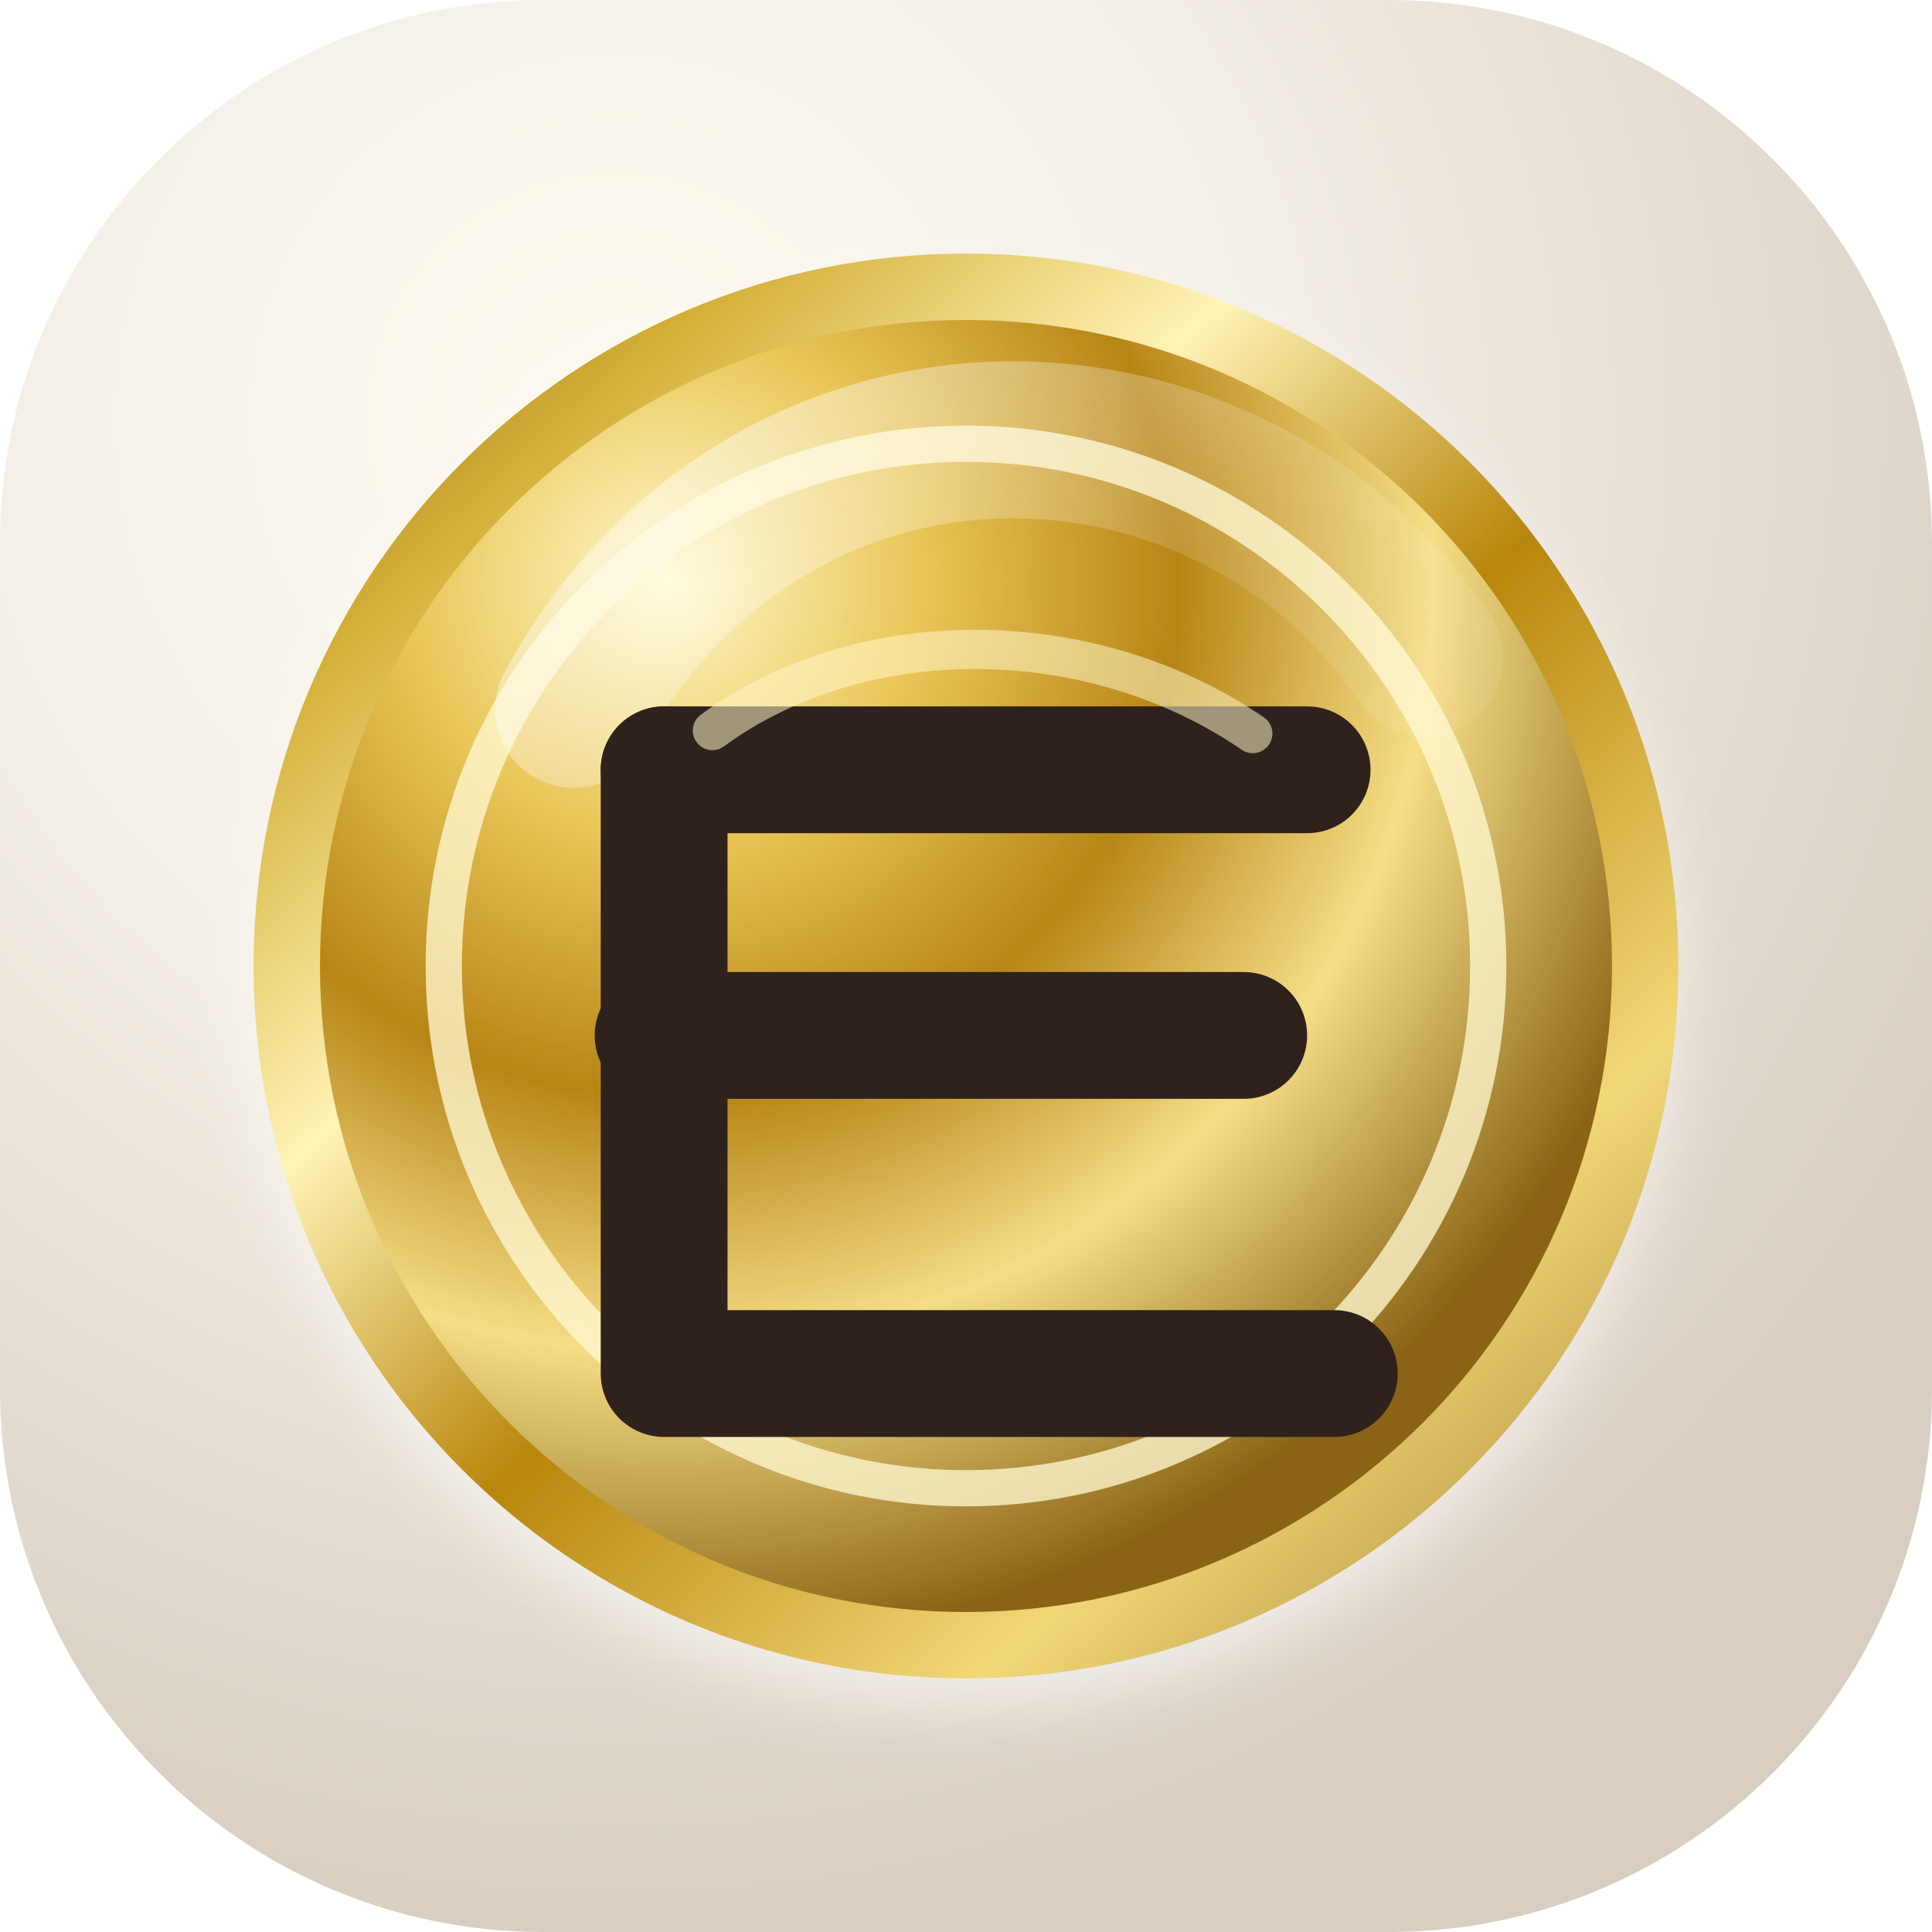
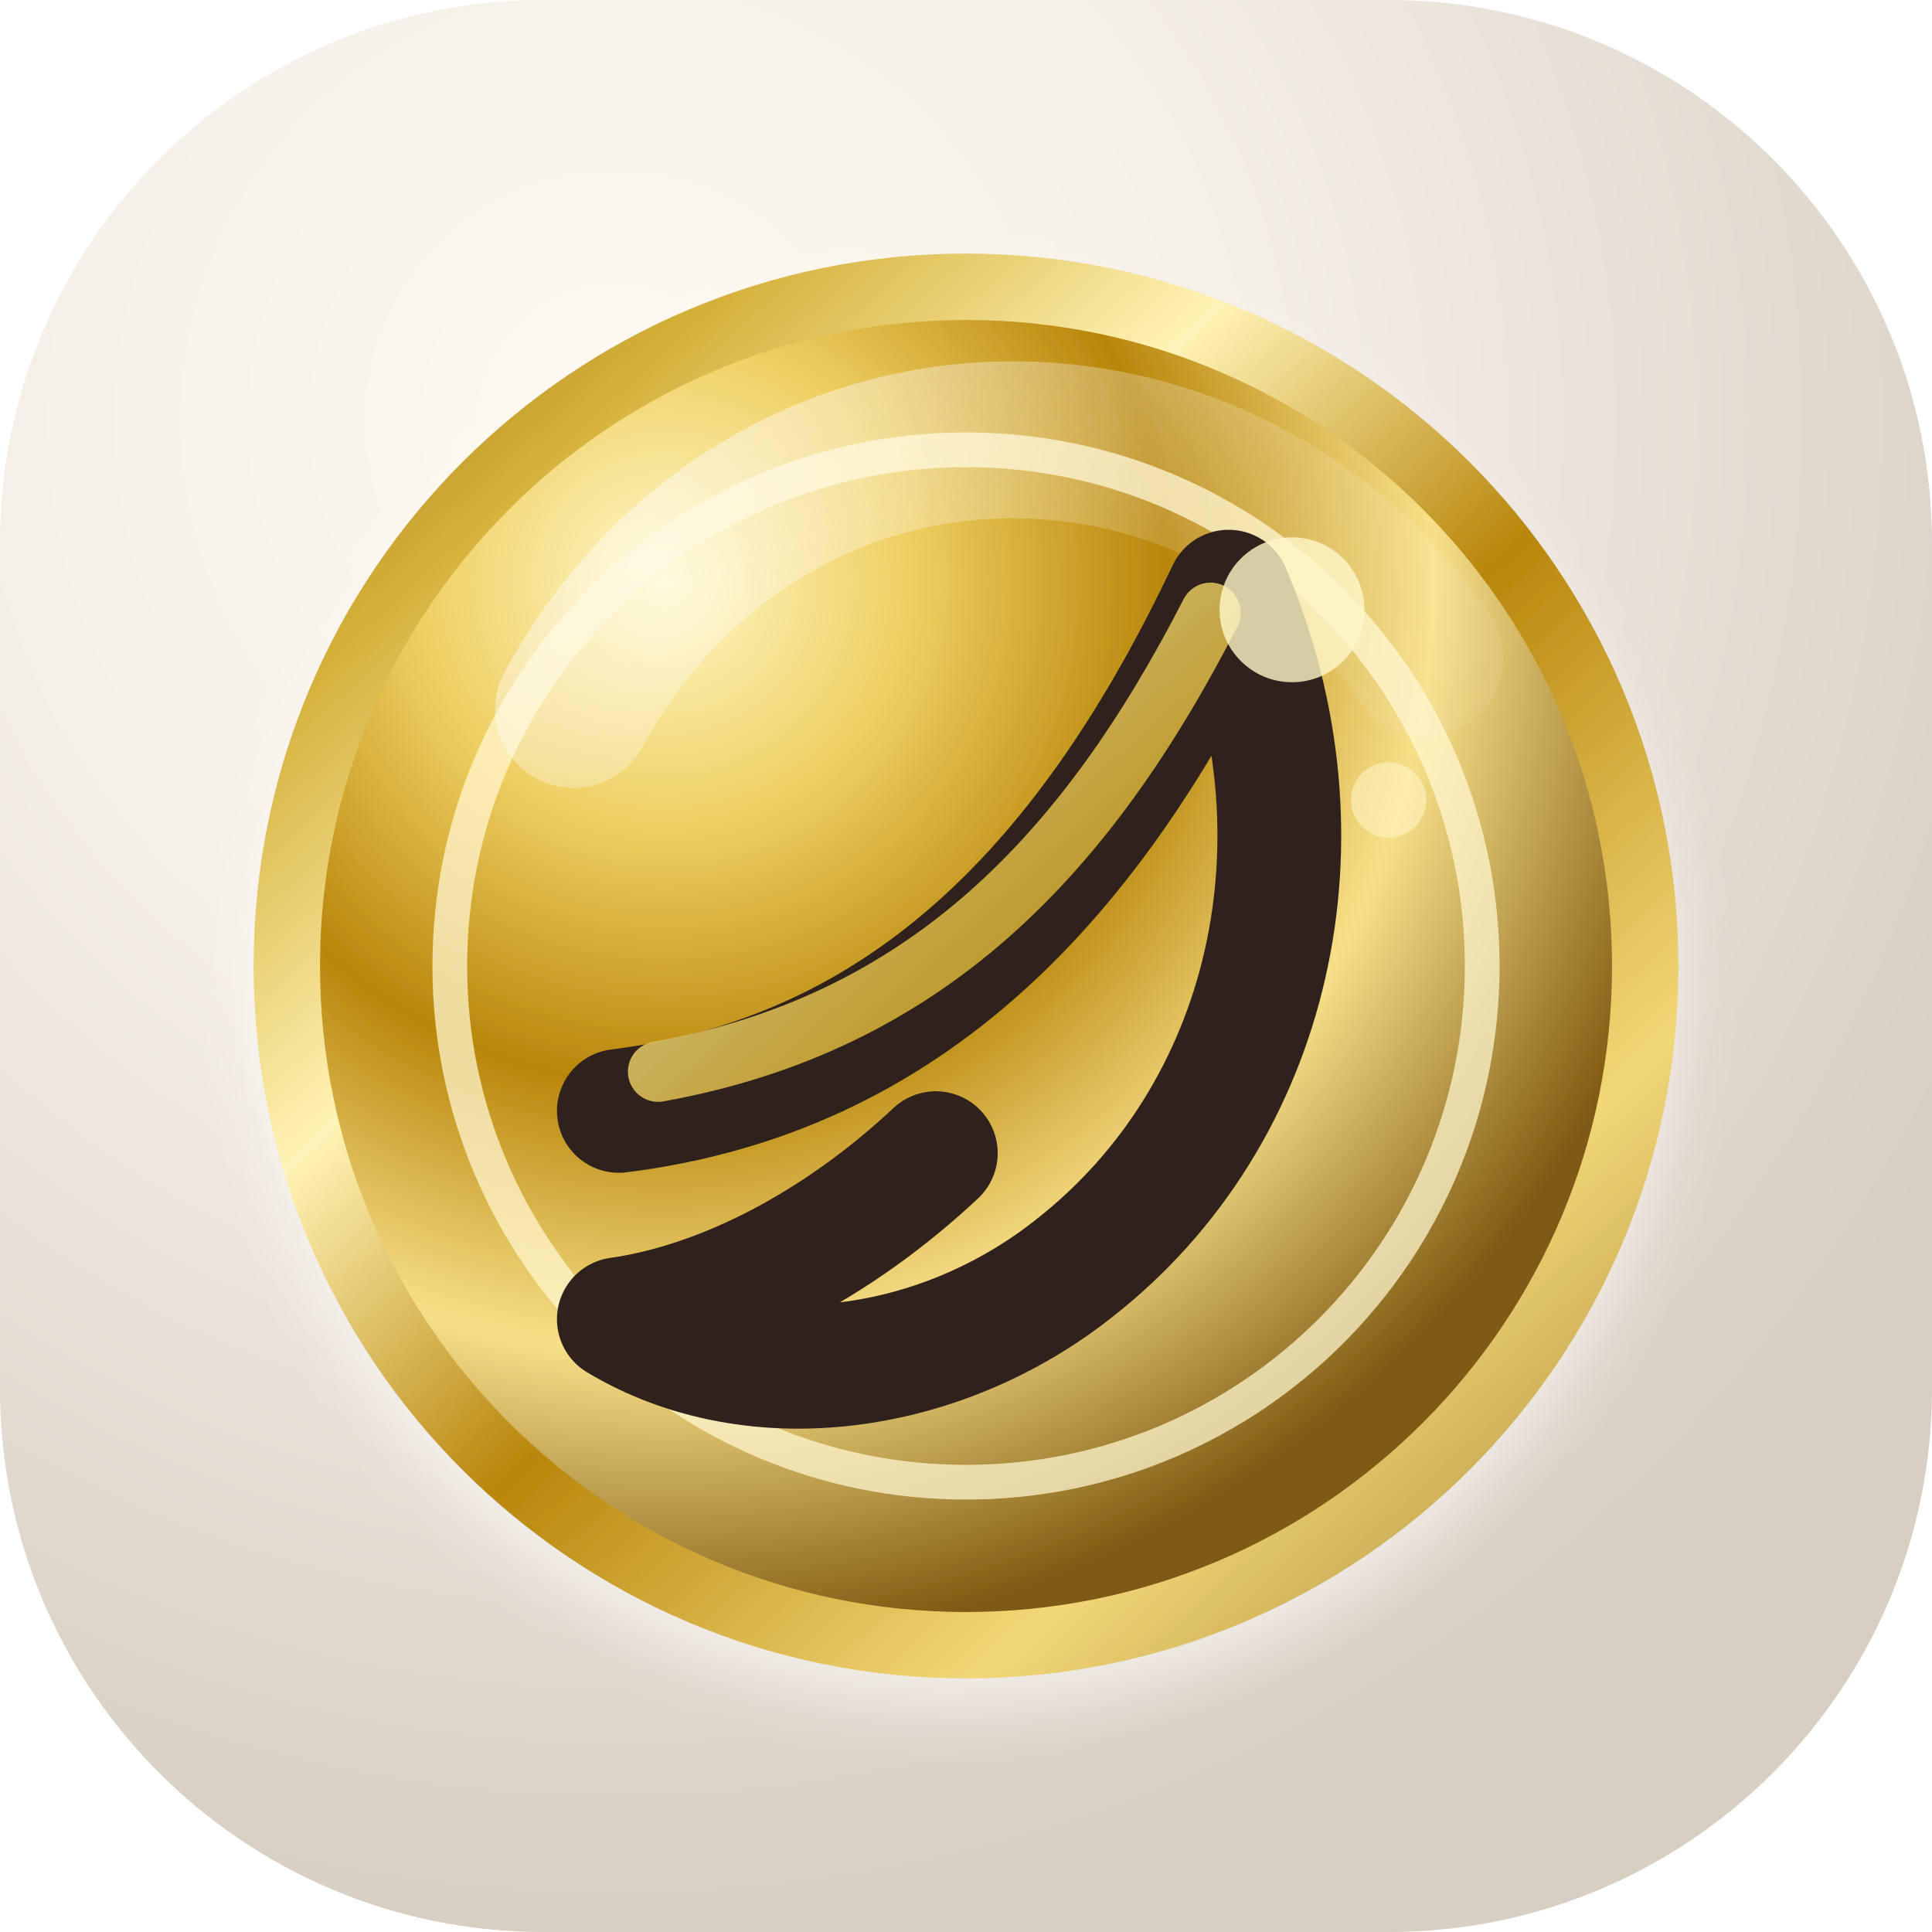
<svg xmlns="http://www.w3.org/2000/svg" viewBox="0 0 64 64" role="img" aria-label="Эталон Клининнг">
  <defs>
    <radialGradient id="softBg" cx="32%" cy="22%" r="78%">
      <stop offset="0%" stop-color="#fffaf0" />
      <stop offset="44%" stop-color="#f3eee6" />
      <stop offset="100%" stop-color="#d8cec1" />
    </radialGradient>
    <radialGradient id="goldCore" cx="28%" cy="22%" r="78%">
      <stop offset="0%" stop-color="#fff8c9" />
-       <stop offset="24%" stop-color="#e9c657" />
-       <stop offset="48%" stop-color="#b78516" />
-       <stop offset="72%" stop-color="#f5dd86" />
-       <stop offset="100%" stop-color="#8a6415" />
+       <stop offset="23%" stop-color="#efcf62" />
+       <stop offset="47%" stop-color="#b8860b" />
+       <stop offset="72%" stop-color="#f7df88" />
+       <stop offset="100%" stop-color="#7f5a12" />
    </radialGradient>
    <linearGradient id="goldStroke" x1="8" y1="6" x2="58" y2="60" gradientUnits="userSpaceOnUse">
      <stop offset="0%" stop-color="#7b5510" />
      <stop offset="18%" stop-color="#d4af37" />
      <stop offset="34%" stop-color="#fff3b6" />
      <stop offset="51%" stop-color="#b8860b" />
      <stop offset="72%" stop-color="#f2d777" />
      <stop offset="100%" stop-color="#7f5a12" />
    </linearGradient>
+     <linearGradient id="leaf" x1="20" y1="20" x2="45" y2="48" gradientUnits="userSpaceOnUse">
+       <stop offset="0%" stop-color="#fbf8dc" />
+       <stop offset="44%" stop-color="#d4af37" />
+       <stop offset="100%" stop-color="#8a6415" />
+     </linearGradient>
    <linearGradient id="shine" x1="14" y1="10" x2="44" y2="46" gradientUnits="userSpaceOnUse">
-       <stop offset="0%" stop-color="#ffffff" stop-opacity=".9" />
+       <stop offset="0%" stop-color="#ffffff" stop-opacity=".92" />
      <stop offset="48%" stop-color="#ffffff" stop-opacity=".18" />
      <stop offset="100%" stop-color="#ffffff" stop-opacity="0" />
    </linearGradient>
    <filter id="shadow" x="-35%" y="-35%" width="170%" height="170%">
      <feDropShadow dx="0" dy="5" stdDeviation="4.5" flood-color="#2f211b" flood-opacity=".30" />
      <feDropShadow dx="0" dy="1" stdDeviation="1" flood-color="#ffffff" flood-opacity=".55" />
    </filter>
  </defs>
  <rect width="64" height="64" rx="18" fill="url(#softBg)" />
  <circle cx="32" cy="32" r="22.5" fill="url(#goldCore)" stroke="url(#goldStroke)" stroke-width="2.2" filter="url(#shadow)" />
-   <circle cx="32" cy="32" r="17.3" fill="none" stroke="#fff7cf" stroke-width="1.2" opacity=".78" />
+   <circle cx="32" cy="32" r="17.1" fill="none" stroke="#fff7cf" stroke-width="1.15" opacity=".74" />
  <path d="M19 23.5c3.8-7 11.3-10.3 18.7-8.4 4.1 1.1 7.3 3.5 9.5 6.7" fill="none" stroke="url(#shine)" stroke-width="5.2" stroke-linecap="round" opacity=".72" />
-   <path d="M21.8 34.3h19.4" fill="none" stroke="#2f211b" stroke-width="4.2" stroke-linecap="round" />
-   <path d="M22 25.5h21.3" fill="none" stroke="#2f211b" stroke-width="4.2" stroke-linecap="round" />
-   <path d="M22 25.5v20h22.2" fill="none" stroke="#2f211b" stroke-width="4.2" stroke-linecap="round" stroke-linejoin="round" />
-   <path d="M23.6 24.2c4.9-3.6 12.5-3.6 17.9.1" fill="none" stroke="#fff5c9" stroke-width="1.3" stroke-linecap="round" opacity=".55" />
+   <path d="M20.5 36.8c9.6-1.2 15.7-7.7 20.2-17.2 3.5 8.2 1.4 17.3-5.1 22.4-4.4 3.5-10.6 4.4-15.1 1.7 3.5-.5 7.3-2.5 10.5-5.5" fill="none" stroke="#2f211b" stroke-width="4.1" stroke-linecap="round" stroke-linejoin="round" />
+   <path d="M21.8 35.5c8.9-1.6 14.2-7.2 18.3-15.2" fill="none" stroke="url(#leaf)" stroke-width="2" stroke-linecap="round" opacity=".88" />
+   <circle cx="42.8" cy="20.2" r="2.4" fill="#fff7c9" opacity=".8" />
+   <circle cx="46" cy="26.5" r="1.25" fill="#fff7c9" opacity=".55" />
</svg>
